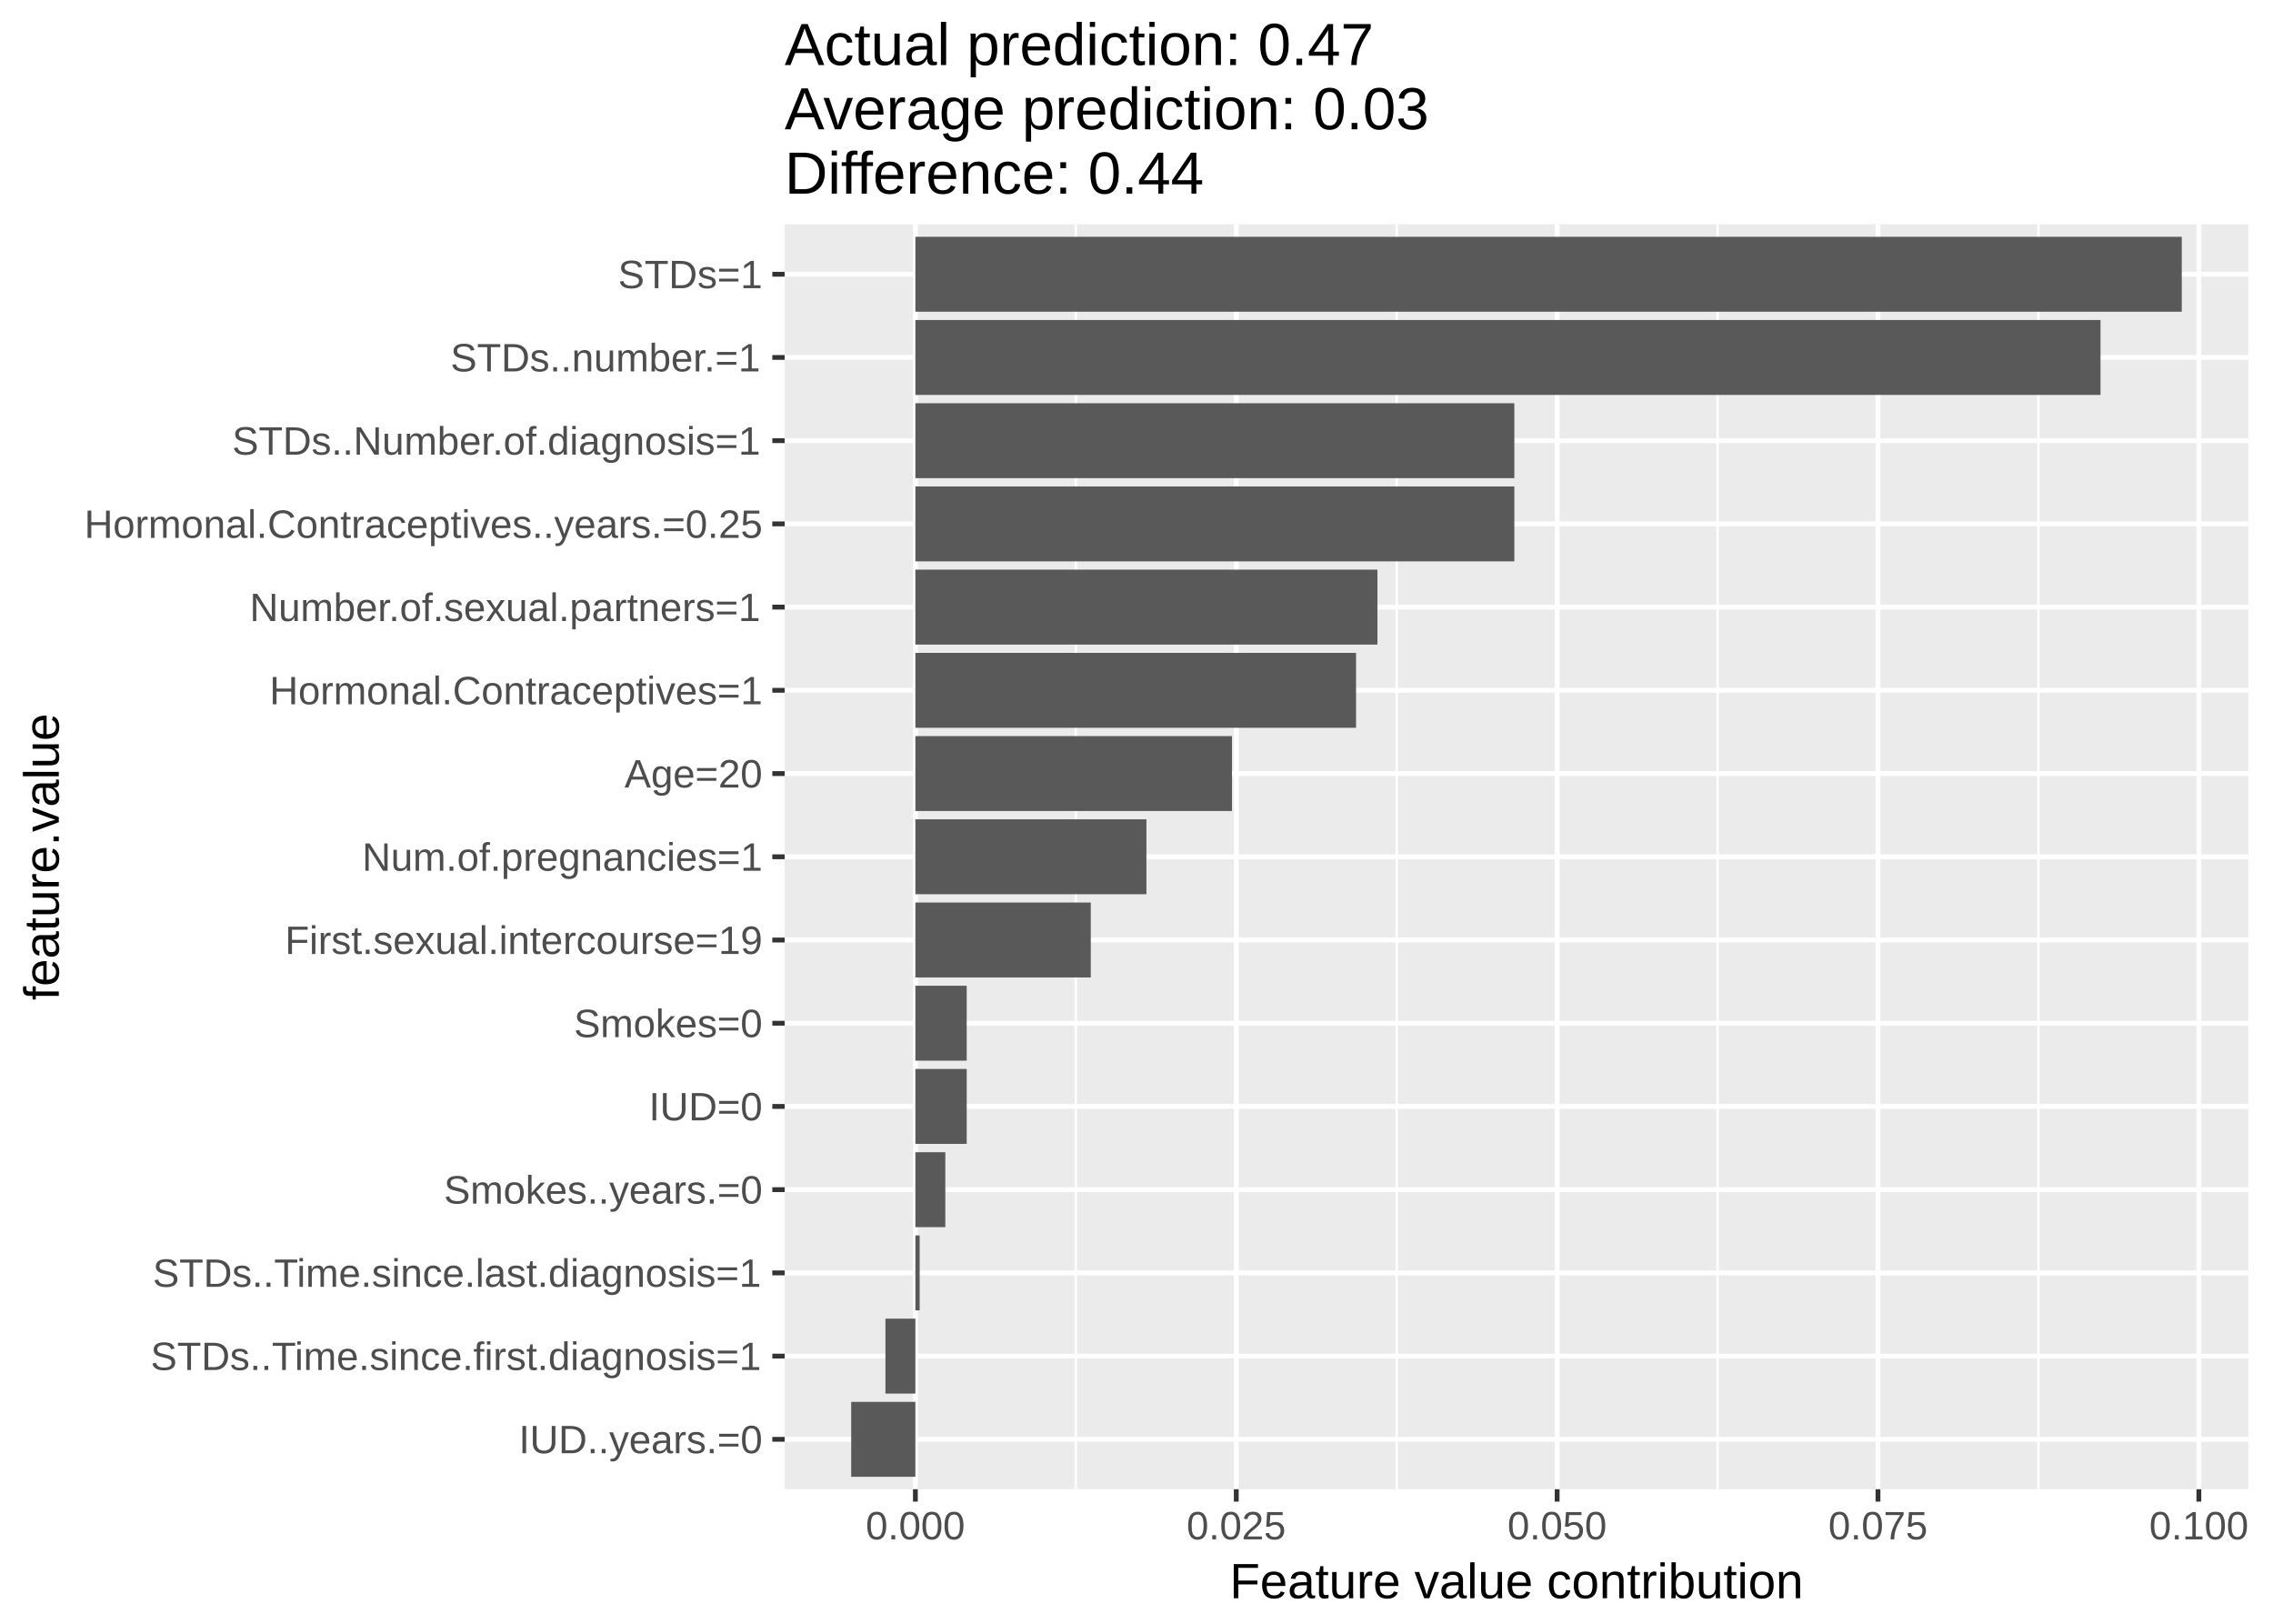
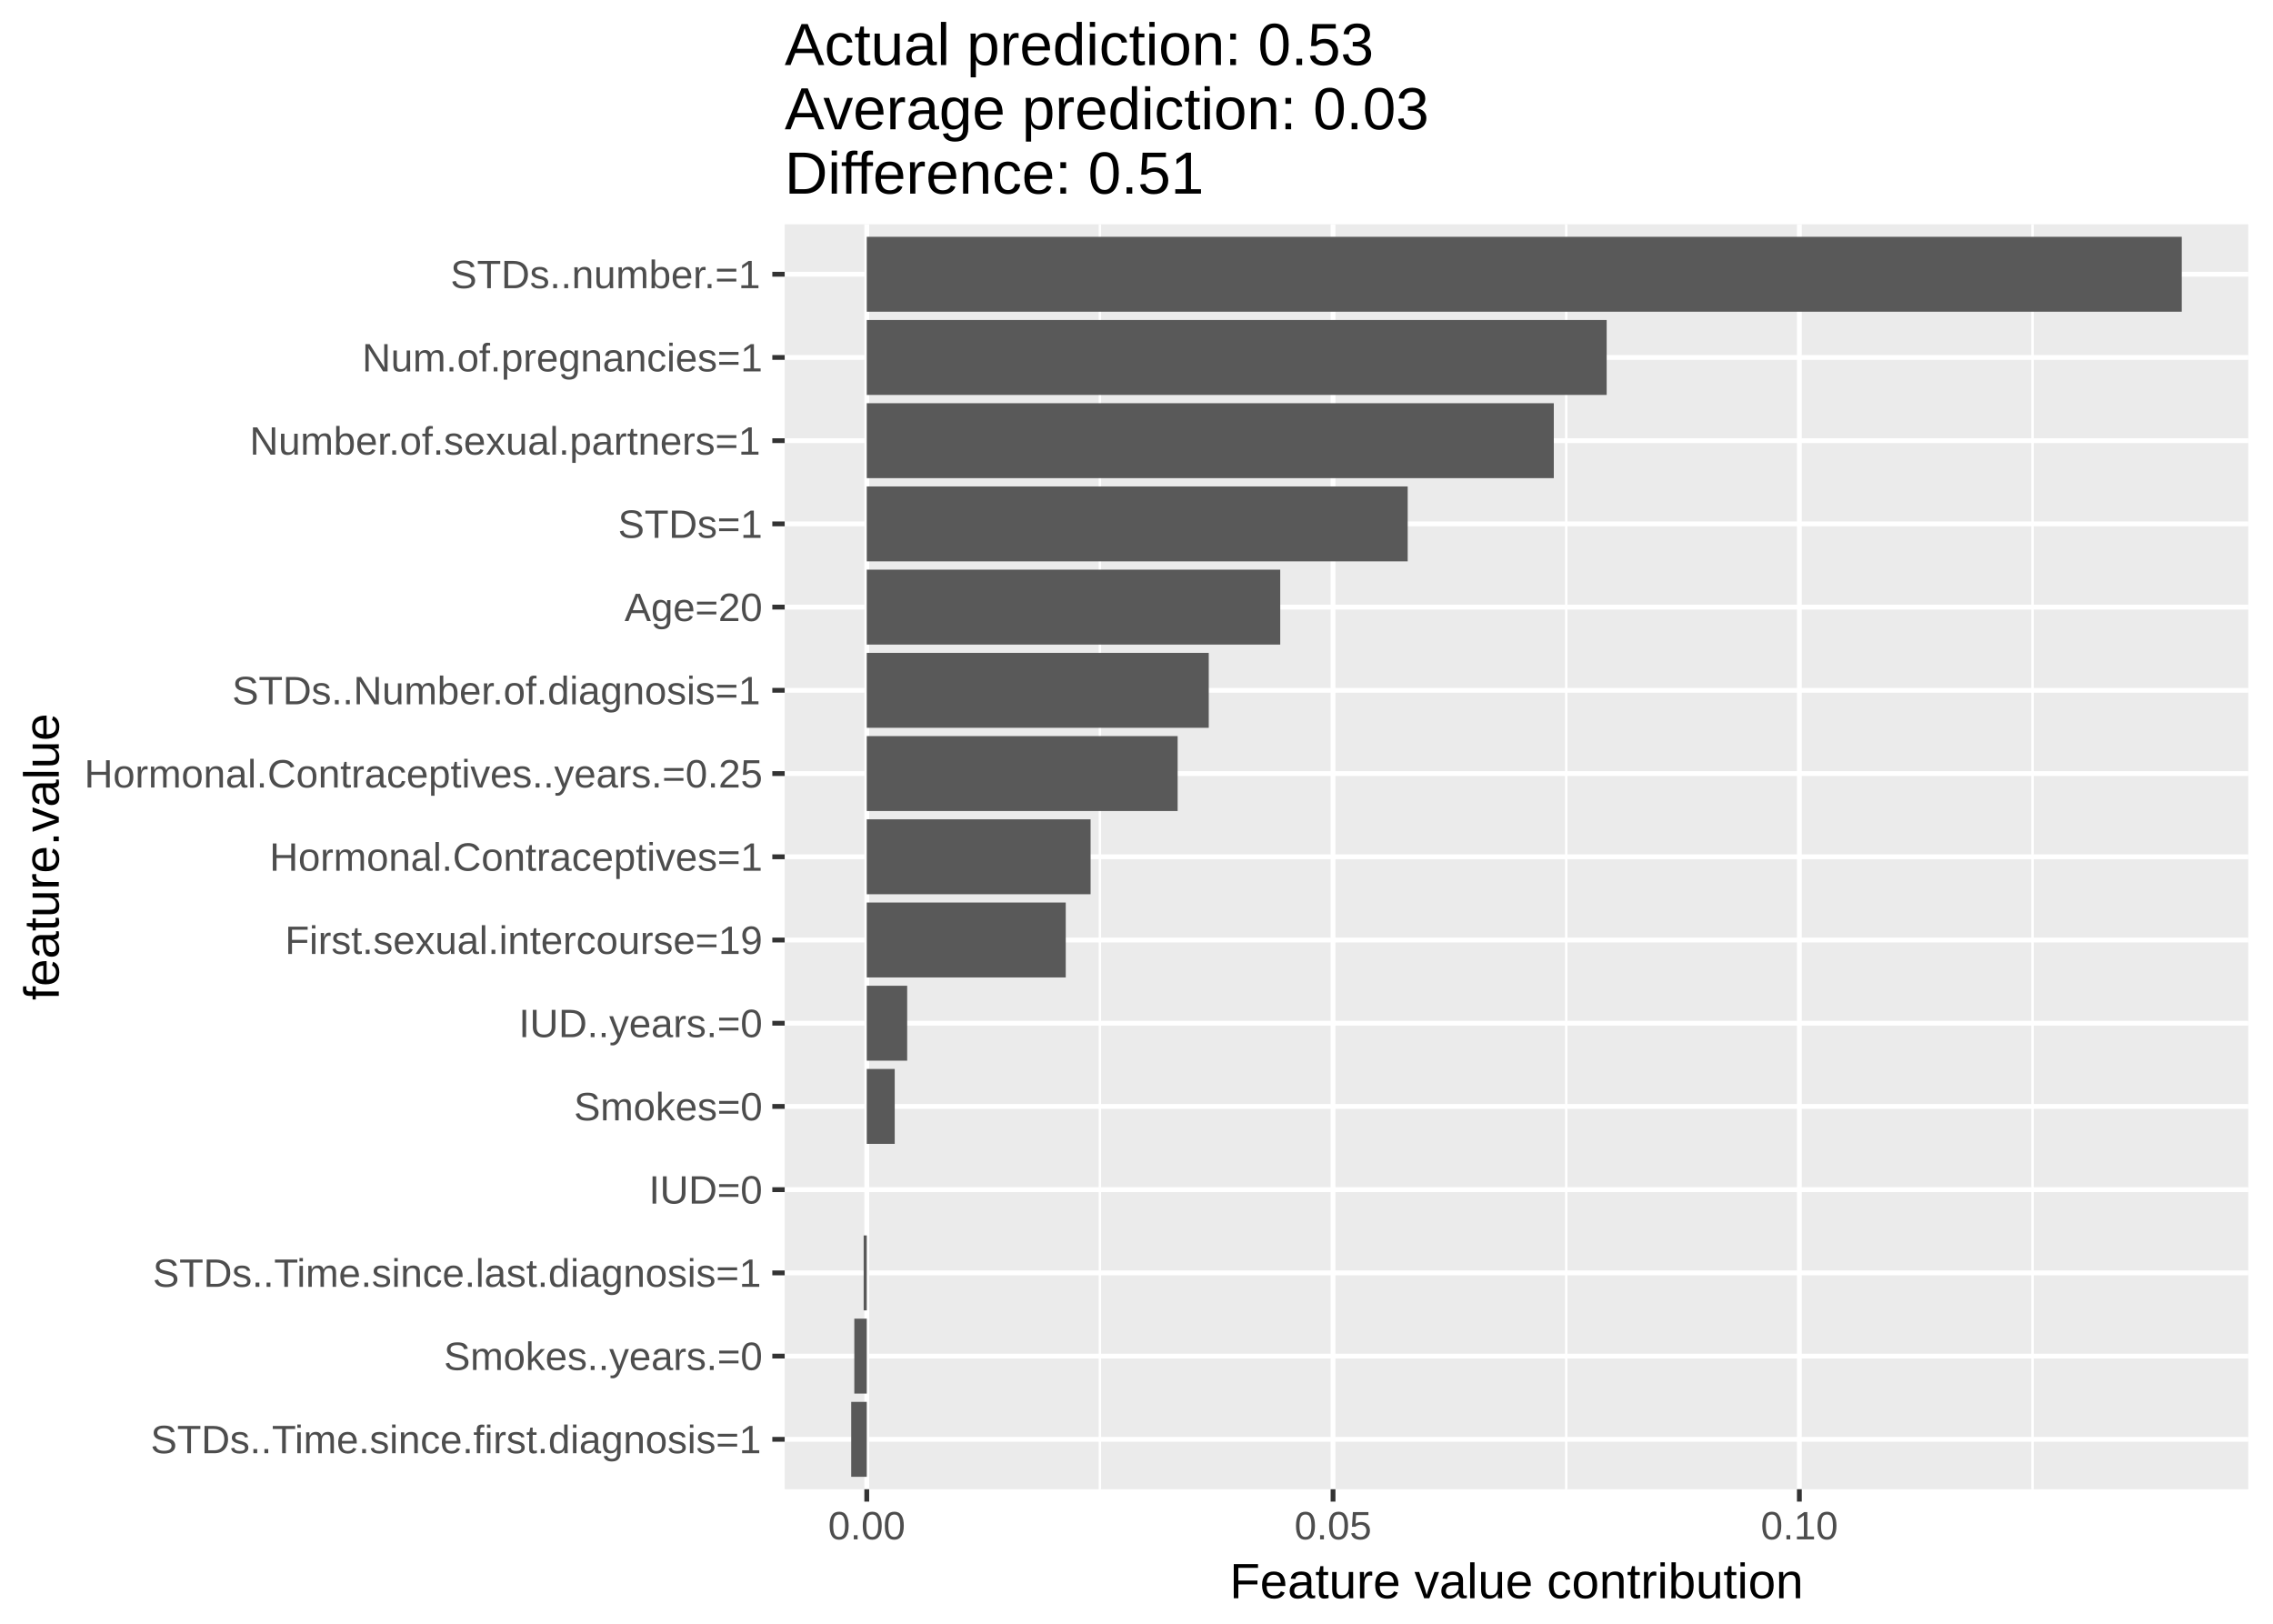
<svg xmlns="http://www.w3.org/2000/svg" viewBox="0 0 504.00 360.00">
  <defs>
    <style type="text/css">
    line, polyline, path, rect, circle {
      fill: none;
      stroke: #000000;
      stroke-linecap: round;
      stroke-linejoin: round;
      stroke-miterlimit: 10.00;
    }
  </style>
  </defs>
  <rect width="100%" height="100%" style="stroke: none; fill: #FFFFFF;" />
  <rect x="0.00" y="0.00" width="504.00" height="360.00" style="stroke-width: 1.07; stroke: #FFFFFF; fill: #FFFFFF;" />
  <defs>
    <clipPath id="cpMTczLjk4OHw0OTguNTIxfDMzMC4xOHw0OS43MzIz">
      <rect x="173.99" y="49.73" width="324.53" height="280.45" />
    </clipPath>
  </defs>
  <rect x="173.99" y="49.73" width="324.53" height="280.45" style="stroke-width: 1.07; stroke: none; fill: #EBEBEB;" clip-path="url(#cpMTczLjk4OHw0OTguNTIxfDMzMC4xOHw0OS43MzIz)" />
-   <polyline points="238.54,330.18 238.54,49.73 " style="stroke-width: 0.53; stroke: #FFFFFF; stroke-linecap: butt;" clip-path="url(#cpMTczLjk4OHw0OTguNTIxfDMzMC4xOHw0OS43MzIz)" />
-   <polyline points="309.69,330.18 309.69,49.73 " style="stroke-width: 0.53; stroke: #FFFFFF; stroke-linecap: butt;" clip-path="url(#cpMTczLjk4OHw0OTguNTIxfDMzMC4xOHw0OS43MzIz)" />
-   <polyline points="380.84,330.18 380.84,49.73 " style="stroke-width: 0.53; stroke: #FFFFFF; stroke-linecap: butt;" clip-path="url(#cpMTczLjk4OHw0OTguNTIxfDMzMC4xOHw0OS43MzIz)" />
-   <polyline points="451.99,330.18 451.99,49.73 " style="stroke-width: 0.53; stroke: #FFFFFF; stroke-linecap: butt;" clip-path="url(#cpMTczLjk4OHw0OTguNTIxfDMzMC4xOHw0OS43MzIz)" />
+   <polyline points="243.88,330.18 243.88,49.73 " style="stroke-width: 0.53; stroke: #FFFFFF; stroke-linecap: butt;" clip-path="url(#cpMTczLjk4OHw0OTguNTIxfDMzMC4xOHw0OS43MzIz)" />
+   <polyline points="347.28,330.18 347.28,49.73 " style="stroke-width: 0.53; stroke: #FFFFFF; stroke-linecap: butt;" clip-path="url(#cpMTczLjk4OHw0OTguNTIxfDMzMC4xOHw0OS43MzIz)" />
+   <polyline points="450.68,330.18 450.68,49.73 " style="stroke-width: 0.53; stroke: #FFFFFF; stroke-linecap: butt;" clip-path="url(#cpMTczLjk4OHw0OTguNTIxfDMzMC4xOHw0OS43MzIz)" />
  <polyline points="173.99,319.11 498.52,319.11 " style="stroke-width: 1.07; stroke: #FFFFFF; stroke-linecap: butt;" clip-path="url(#cpMTczLjk4OHw0OTguNTIxfDMzMC4xOHw0OS43MzIz)" />
  <polyline points="173.99,300.66 498.52,300.66 " style="stroke-width: 1.07; stroke: #FFFFFF; stroke-linecap: butt;" clip-path="url(#cpMTczLjk4OHw0OTguNTIxfDMzMC4xOHw0OS43MzIz)" />
  <polyline points="173.99,282.21 498.52,282.21 " style="stroke-width: 1.07; stroke: #FFFFFF; stroke-linecap: butt;" clip-path="url(#cpMTczLjk4OHw0OTguNTIxfDMzMC4xOHw0OS43MzIz)" />
  <polyline points="173.99,263.76 498.52,263.76 " style="stroke-width: 1.07; stroke: #FFFFFF; stroke-linecap: butt;" clip-path="url(#cpMTczLjk4OHw0OTguNTIxfDMzMC4xOHw0OS43MzIz)" />
  <polyline points="173.99,245.31 498.52,245.31 " style="stroke-width: 1.07; stroke: #FFFFFF; stroke-linecap: butt;" clip-path="url(#cpMTczLjk4OHw0OTguNTIxfDMzMC4xOHw0OS43MzIz)" />
  <polyline points="173.99,226.86 498.52,226.86 " style="stroke-width: 1.07; stroke: #FFFFFF; stroke-linecap: butt;" clip-path="url(#cpMTczLjk4OHw0OTguNTIxfDMzMC4xOHw0OS43MzIz)" />
  <polyline points="173.99,208.41 498.52,208.41 " style="stroke-width: 1.07; stroke: #FFFFFF; stroke-linecap: butt;" clip-path="url(#cpMTczLjk4OHw0OTguNTIxfDMzMC4xOHw0OS43MzIz)" />
  <polyline points="173.99,189.96 498.52,189.96 " style="stroke-width: 1.07; stroke: #FFFFFF; stroke-linecap: butt;" clip-path="url(#cpMTczLjk4OHw0OTguNTIxfDMzMC4xOHw0OS43MzIz)" />
  <polyline points="173.99,171.51 498.52,171.51 " style="stroke-width: 1.07; stroke: #FFFFFF; stroke-linecap: butt;" clip-path="url(#cpMTczLjk4OHw0OTguNTIxfDMzMC4xOHw0OS43MzIz)" />
  <polyline points="173.99,153.05 498.52,153.05 " style="stroke-width: 1.07; stroke: #FFFFFF; stroke-linecap: butt;" clip-path="url(#cpMTczLjk4OHw0OTguNTIxfDMzMC4xOHw0OS43MzIz)" />
  <polyline points="173.99,134.60 498.52,134.60 " style="stroke-width: 1.07; stroke: #FFFFFF; stroke-linecap: butt;" clip-path="url(#cpMTczLjk4OHw0OTguNTIxfDMzMC4xOHw0OS43MzIz)" />
  <polyline points="173.99,116.15 498.52,116.15 " style="stroke-width: 1.07; stroke: #FFFFFF; stroke-linecap: butt;" clip-path="url(#cpMTczLjk4OHw0OTguNTIxfDMzMC4xOHw0OS43MzIz)" />
  <polyline points="173.99,97.70 498.52,97.70 " style="stroke-width: 1.07; stroke: #FFFFFF; stroke-linecap: butt;" clip-path="url(#cpMTczLjk4OHw0OTguNTIxfDMzMC4xOHw0OS43MzIz)" />
  <polyline points="173.99,79.25 498.52,79.25 " style="stroke-width: 1.07; stroke: #FFFFFF; stroke-linecap: butt;" clip-path="url(#cpMTczLjk4OHw0OTguNTIxfDMzMC4xOHw0OS43MzIz)" />
  <polyline points="173.99,60.80 498.52,60.80 " style="stroke-width: 1.07; stroke: #FFFFFF; stroke-linecap: butt;" clip-path="url(#cpMTczLjk4OHw0OTguNTIxfDMzMC4xOHw0OS43MzIz)" />
-   <polyline points="202.97,330.18 202.97,49.73 " style="stroke-width: 1.07; stroke: #FFFFFF; stroke-linecap: butt;" clip-path="url(#cpMTczLjk4OHw0OTguNTIxfDMzMC4xOHw0OS43MzIz)" />
-   <polyline points="274.12,330.18 274.12,49.73 " style="stroke-width: 1.07; stroke: #FFFFFF; stroke-linecap: butt;" clip-path="url(#cpMTczLjk4OHw0OTguNTIxfDMzMC4xOHw0OS43MzIz)" />
-   <polyline points="345.27,330.18 345.27,49.73 " style="stroke-width: 1.07; stroke: #FFFFFF; stroke-linecap: butt;" clip-path="url(#cpMTczLjk4OHw0OTguNTIxfDMzMC4xOHw0OS43MzIz)" />
-   <polyline points="416.41,330.18 416.41,49.73 " style="stroke-width: 1.07; stroke: #FFFFFF; stroke-linecap: butt;" clip-path="url(#cpMTczLjk4OHw0OTguNTIxfDMzMC4xOHw0OS43MzIz)" />
-   <polyline points="487.56,330.18 487.56,49.73 " style="stroke-width: 1.07; stroke: #FFFFFF; stroke-linecap: butt;" clip-path="url(#cpMTczLjk4OHw0OTguNTIxfDMzMC4xOHw0OS43MzIz)" />
-   <rect x="188.74" y="310.81" width="14.23" height="16.61" style="stroke-width: 1.07; stroke: none; stroke-linecap: butt; fill: #595959;" clip-path="url(#cpMTczLjk4OHw0OTguNTIxfDMzMC4xOHw0OS43MzIz)" />
-   <rect x="196.33" y="292.36" width="6.64" height="16.61" style="stroke-width: 1.07; stroke: none; stroke-linecap: butt; fill: #595959;" clip-path="url(#cpMTczLjk4OHw0OTguNTIxfDMzMC4xOHw0OS43MzIz)" />
-   <rect x="202.97" y="273.91" width="0.95" height="16.61" style="stroke-width: 1.07; stroke: none; stroke-linecap: butt; fill: #595959;" clip-path="url(#cpMTczLjk4OHw0OTguNTIxfDMzMC4xOHw0OS43MzIz)" />
-   <rect x="202.97" y="255.46" width="6.64" height="16.61" style="stroke-width: 1.07; stroke: none; stroke-linecap: butt; fill: #595959;" clip-path="url(#cpMTczLjk4OHw0OTguNTIxfDMzMC4xOHw0OS43MzIz)" />
-   <rect x="202.97" y="237.00" width="11.38" height="16.61" style="stroke-width: 1.07; stroke: none; stroke-linecap: butt; fill: #595959;" clip-path="url(#cpMTczLjk4OHw0OTguNTIxfDMzMC4xOHw0OS43MzIz)" />
-   <rect x="202.97" y="218.55" width="11.38" height="16.61" style="stroke-width: 1.07; stroke: none; stroke-linecap: butt; fill: #595959;" clip-path="url(#cpMTczLjk4OHw0OTguNTIxfDMzMC4xOHw0OS43MzIz)" />
-   <rect x="202.97" y="200.10" width="38.89" height="16.61" style="stroke-width: 1.07; stroke: none; stroke-linecap: butt; fill: #595959;" clip-path="url(#cpMTczLjk4OHw0OTguNTIxfDMzMC4xOHw0OS43MzIz)" />
-   <rect x="202.97" y="181.65" width="51.23" height="16.61" style="stroke-width: 1.07; stroke: none; stroke-linecap: butt; fill: #595959;" clip-path="url(#cpMTczLjk4OHw0OTguNTIxfDMzMC4xOHw0OS43MzIz)" />
-   <rect x="202.97" y="163.20" width="70.20" height="16.61" style="stroke-width: 1.07; stroke: none; stroke-linecap: butt; fill: #595959;" clip-path="url(#cpMTczLjk4OHw0OTguNTIxfDMzMC4xOHw0OS43MzIz)" />
-   <rect x="202.97" y="144.75" width="97.71" height="16.61" style="stroke-width: 1.07; stroke: none; stroke-linecap: butt; fill: #595959;" clip-path="url(#cpMTczLjk4OHw0OTguNTIxfDMzMC4xOHw0OS43MzIz)" />
-   <rect x="202.97" y="126.30" width="102.45" height="16.61" style="stroke-width: 1.07; stroke: none; stroke-linecap: butt; fill: #595959;" clip-path="url(#cpMTczLjk4OHw0OTguNTIxfDMzMC4xOHw0OS43MzIz)" />
-   <rect x="202.97" y="107.85" width="132.81" height="16.61" style="stroke-width: 1.07; stroke: none; stroke-linecap: butt; fill: #595959;" clip-path="url(#cpMTczLjk4OHw0OTguNTIxfDMzMC4xOHw0OS43MzIz)" />
-   <rect x="202.97" y="89.40" width="132.81" height="16.61" style="stroke-width: 1.07; stroke: none; stroke-linecap: butt; fill: #595959;" clip-path="url(#cpMTczLjk4OHw0OTguNTIxfDMzMC4xOHw0OS43MzIz)" />
-   <rect x="202.97" y="70.95" width="262.78" height="16.61" style="stroke-width: 1.07; stroke: none; stroke-linecap: butt; fill: #595959;" clip-path="url(#cpMTczLjk4OHw0OTguNTIxfDMzMC4xOHw0OS43MzIz)" />
-   <rect x="202.97" y="52.50" width="280.80" height="16.61" style="stroke-width: 1.07; stroke: none; stroke-linecap: butt; fill: #595959;" clip-path="url(#cpMTczLjk4OHw0OTguNTIxfDMzMC4xOHw0OS43MzIz)" />
+   <polyline points="192.19,330.18 192.19,49.73 " style="stroke-width: 1.07; stroke: #FFFFFF; stroke-linecap: butt;" clip-path="url(#cpMTczLjk4OHw0OTguNTIxfDMzMC4xOHw0OS43MzIz)" />
+   <polyline points="295.58,330.18 295.58,49.73 " style="stroke-width: 1.07; stroke: #FFFFFF; stroke-linecap: butt;" clip-path="url(#cpMTczLjk4OHw0OTguNTIxfDMzMC4xOHw0OS43MzIz)" />
+   <polyline points="398.98,330.18 398.98,49.73 " style="stroke-width: 1.07; stroke: #FFFFFF; stroke-linecap: butt;" clip-path="url(#cpMTczLjk4OHw0OTguNTIxfDMzMC4xOHw0OS43MzIz)" />
+   <rect x="188.74" y="310.81" width="3.45" height="16.61" style="stroke-width: 1.07; stroke: none; stroke-linecap: butt; fill: #595959;" clip-path="url(#cpMTczLjk4OHw0OTguNTIxfDMzMC4xOHw0OS43MzIz)" />
+   <rect x="189.43" y="292.36" width="2.76" height="16.61" style="stroke-width: 1.07; stroke: none; stroke-linecap: butt; fill: #595959;" clip-path="url(#cpMTczLjk4OHw0OTguNTIxfDMzMC4xOHw0OS43MzIz)" />
+   <rect x="191.50" y="273.91" width="0.69" height="16.61" style="stroke-width: 1.07; stroke: none; stroke-linecap: butt; fill: #595959;" clip-path="url(#cpMTczLjk4OHw0OTguNTIxfDMzMC4xOHw0OS43MzIz)" />
+   <rect x="192.19" y="255.46" width="0.00" height="16.61" style="stroke-width: 1.07; stroke: none; stroke-linecap: butt; fill: #595959;" clip-path="url(#cpMTczLjk4OHw0OTguNTIxfDMzMC4xOHw0OS43MzIz)" />
+   <rect x="192.19" y="237.00" width="6.20" height="16.61" style="stroke-width: 1.07; stroke: none; stroke-linecap: butt; fill: #595959;" clip-path="url(#cpMTczLjk4OHw0OTguNTIxfDMzMC4xOHw0OS43MzIz)" />
+   <rect x="192.19" y="218.55" width="8.96" height="16.61" style="stroke-width: 1.07; stroke: none; stroke-linecap: butt; fill: #595959;" clip-path="url(#cpMTczLjk4OHw0OTguNTIxfDMzMC4xOHw0OS43MzIz)" />
+   <rect x="192.19" y="200.10" width="44.12" height="16.61" style="stroke-width: 1.07; stroke: none; stroke-linecap: butt; fill: #595959;" clip-path="url(#cpMTczLjk4OHw0OTguNTIxfDMzMC4xOHw0OS43MzIz)" />
+   <rect x="192.19" y="181.65" width="49.63" height="16.61" style="stroke-width: 1.07; stroke: none; stroke-linecap: butt; fill: #595959;" clip-path="url(#cpMTczLjk4OHw0OTguNTIxfDMzMC4xOHw0OS43MzIz)" />
+   <rect x="192.19" y="163.20" width="68.93" height="16.61" style="stroke-width: 1.07; stroke: none; stroke-linecap: butt; fill: #595959;" clip-path="url(#cpMTczLjk4OHw0OTguNTIxfDMzMC4xOHw0OS43MzIz)" />
+   <rect x="192.19" y="144.75" width="75.83" height="16.61" style="stroke-width: 1.07; stroke: none; stroke-linecap: butt; fill: #595959;" clip-path="url(#cpMTczLjk4OHw0OTguNTIxfDMzMC4xOHw0OS43MzIz)" />
+   <rect x="192.19" y="126.30" width="91.68" height="16.61" style="stroke-width: 1.07; stroke: none; stroke-linecap: butt; fill: #595959;" clip-path="url(#cpMTczLjk4OHw0OTguNTIxfDMzMC4xOHw0OS43MzIz)" />
+   <rect x="192.19" y="107.85" width="119.94" height="16.61" style="stroke-width: 1.07; stroke: none; stroke-linecap: butt; fill: #595959;" clip-path="url(#cpMTczLjk4OHw0OTguNTIxfDMzMC4xOHw0OS43MzIz)" />
+   <rect x="192.19" y="89.40" width="152.34" height="16.61" style="stroke-width: 1.07; stroke: none; stroke-linecap: butt; fill: #595959;" clip-path="url(#cpMTczLjk4OHw0OTguNTIxfDMzMC4xOHw0OS43MzIz)" />
+   <rect x="192.19" y="70.95" width="164.06" height="16.61" style="stroke-width: 1.07; stroke: none; stroke-linecap: butt; fill: #595959;" clip-path="url(#cpMTczLjk4OHw0OTguNTIxfDMzMC4xOHw0OS43MzIz)" />
+   <rect x="192.19" y="52.50" width="291.58" height="16.61" style="stroke-width: 1.07; stroke: none; stroke-linecap: butt; fill: #595959;" clip-path="url(#cpMTczLjk4OHw0OTguNTIxfDMzMC4xOHw0OS43MzIz)" />
  <defs>
    <clipPath id="cpMHw1MDR8MzYwfDA=">
      <rect x="0.00" y="0.00" width="504.00" height="360.00" />
    </clipPath>
  </defs>
  <g clip-path="url(#cpMHw1MDR8MzYwfDA=)">
-     <text x="115.03" y="322.20" style="font-size: 8.80px; fill: #4D4D4D; font-family: Liberation Sans;" textLength="54.02px" lengthAdjust="spacingAndGlyphs">IUD..years.=0</text>
+     <text x="33.39" y="322.20" style="font-size: 8.80px; fill: #4D4D4D; font-family: Liberation Sans;" textLength="135.66px" lengthAdjust="spacingAndGlyphs">STDs..Time.since.first.diagnosis=1</text>
  </g>
  <g clip-path="url(#cpMHw1MDR8MzYwfDA=)">
-     <text x="33.39" y="303.75" style="font-size: 8.80px; fill: #4D4D4D; font-family: Liberation Sans;" textLength="135.66px" lengthAdjust="spacingAndGlyphs">STDs..Time.since.first.diagnosis=1</text>
+     <text x="98.41" y="303.75" style="font-size: 8.80px; fill: #4D4D4D; font-family: Liberation Sans;" textLength="70.65px" lengthAdjust="spacingAndGlyphs">Smokes..years.=0</text>
  </g>
  <g clip-path="url(#cpMHw1MDR8MzYwfDA=)">
    <text x="33.87" y="285.30" style="font-size: 8.80px; fill: #4D4D4D; font-family: Liberation Sans;" textLength="135.18px" lengthAdjust="spacingAndGlyphs">STDs..Time.since.last.diagnosis=1</text>
  </g>
  <g clip-path="url(#cpMHw1MDR8MzYwfDA=)">
-     <text x="98.41" y="266.85" style="font-size: 8.80px; fill: #4D4D4D; font-family: Liberation Sans;" textLength="70.65px" lengthAdjust="spacingAndGlyphs">Smokes..years.=0</text>
+     <text x="143.88" y="266.85" style="font-size: 8.80px; fill: #4D4D4D; font-family: Liberation Sans;" textLength="25.18px" lengthAdjust="spacingAndGlyphs">IUD=0</text>
  </g>
  <g clip-path="url(#cpMHw1MDR8MzYwfDA=)">
-     <text x="143.88" y="248.40" style="font-size: 8.80px; fill: #4D4D4D; font-family: Liberation Sans;" textLength="25.18px" lengthAdjust="spacingAndGlyphs">IUD=0</text>
+     <text x="127.25" y="248.40" style="font-size: 8.80px; fill: #4D4D4D; font-family: Liberation Sans;" textLength="41.81px" lengthAdjust="spacingAndGlyphs">Smokes=0</text>
  </g>
  <g clip-path="url(#cpMHw1MDR8MzYwfDA=)">
-     <text x="127.25" y="229.95" style="font-size: 8.80px; fill: #4D4D4D; font-family: Liberation Sans;" textLength="41.81px" lengthAdjust="spacingAndGlyphs">Smokes=0</text>
+     <text x="115.03" y="229.95" style="font-size: 8.80px; fill: #4D4D4D; font-family: Liberation Sans;" textLength="54.02px" lengthAdjust="spacingAndGlyphs">IUD..years.=0</text>
  </g>
  <g clip-path="url(#cpMHw1MDR8MzYwfDA=)">
    <text x="63.20" y="211.50" style="font-size: 8.80px; fill: #4D4D4D; font-family: Liberation Sans;" textLength="105.85px" lengthAdjust="spacingAndGlyphs">First.sexual.intercourse=19</text>
  </g>
  <g clip-path="url(#cpMHw1MDR8MzYwfDA=)">
-     <text x="80.30" y="193.05" style="font-size: 8.80px; fill: #4D4D4D; font-family: Liberation Sans;" textLength="88.75px" lengthAdjust="spacingAndGlyphs">Num.of.pregnancies=1</text>
+     <text x="59.77" y="193.05" style="font-size: 8.80px; fill: #4D4D4D; font-family: Liberation Sans;" textLength="109.28px" lengthAdjust="spacingAndGlyphs">Hormonal.Contraceptives=1</text>
  </g>
  <g clip-path="url(#cpMHw1MDR8MzYwfDA=)">
-     <text x="138.48" y="174.60" style="font-size: 8.80px; fill: #4D4D4D; font-family: Liberation Sans;" textLength="30.57px" lengthAdjust="spacingAndGlyphs">Age=20</text>
+     <text x="18.70" y="174.60" style="font-size: 8.80px; fill: #4D4D4D; font-family: Liberation Sans;" textLength="150.35px" lengthAdjust="spacingAndGlyphs">Hormonal.Contraceptives..years.=0.25</text>
  </g>
  <g clip-path="url(#cpMHw1MDR8MzYwfDA=)">
-     <text x="59.77" y="156.15" style="font-size: 8.80px; fill: #4D4D4D; font-family: Liberation Sans;" textLength="109.28px" lengthAdjust="spacingAndGlyphs">Hormonal.Contraceptives=1</text>
+     <text x="51.47" y="156.15" style="font-size: 8.80px; fill: #4D4D4D; font-family: Liberation Sans;" textLength="117.59px" lengthAdjust="spacingAndGlyphs">STDs..Number.of.diagnosis=1</text>
  </g>
  <g clip-path="url(#cpMHw1MDR8MzYwfDA=)">
-     <text x="55.37" y="137.70" style="font-size: 8.80px; fill: #4D4D4D; font-family: Liberation Sans;" textLength="113.69px" lengthAdjust="spacingAndGlyphs">Number.of.sexual.partners=1</text>
+     <text x="138.48" y="137.70" style="font-size: 8.80px; fill: #4D4D4D; font-family: Liberation Sans;" textLength="30.57px" lengthAdjust="spacingAndGlyphs">Age=20</text>
  </g>
  <g clip-path="url(#cpMHw1MDR8MzYwfDA=)">
-     <text x="18.70" y="119.25" style="font-size: 8.80px; fill: #4D4D4D; font-family: Liberation Sans;" textLength="150.35px" lengthAdjust="spacingAndGlyphs">Hormonal.Contraceptives..years.=0.25</text>
+     <text x="137.03" y="119.25" style="font-size: 8.80px; fill: #4D4D4D; font-family: Liberation Sans;" textLength="32.02px" lengthAdjust="spacingAndGlyphs">STDs=1</text>
  </g>
  <g clip-path="url(#cpMHw1MDR8MzYwfDA=)">
-     <text x="51.47" y="100.80" style="font-size: 8.80px; fill: #4D4D4D; font-family: Liberation Sans;" textLength="117.59px" lengthAdjust="spacingAndGlyphs">STDs..Number.of.diagnosis=1</text>
+     <text x="55.37" y="100.80" style="font-size: 8.80px; fill: #4D4D4D; font-family: Liberation Sans;" textLength="113.69px" lengthAdjust="spacingAndGlyphs">Number.of.sexual.partners=1</text>
  </g>
  <g clip-path="url(#cpMHw1MDR8MzYwfDA=)">
-     <text x="99.88" y="82.35" style="font-size: 8.80px; fill: #4D4D4D; font-family: Liberation Sans;" textLength="69.18px" lengthAdjust="spacingAndGlyphs">STDs..number.=1</text>
+     <text x="80.30" y="82.35" style="font-size: 8.80px; fill: #4D4D4D; font-family: Liberation Sans;" textLength="88.75px" lengthAdjust="spacingAndGlyphs">Num.of.pregnancies=1</text>
  </g>
  <g clip-path="url(#cpMHw1MDR8MzYwfDA=)">
-     <text x="137.03" y="63.90" style="font-size: 8.80px; fill: #4D4D4D; font-family: Liberation Sans;" textLength="32.02px" lengthAdjust="spacingAndGlyphs">STDs=1</text>
+     <text x="99.88" y="63.90" style="font-size: 8.80px; fill: #4D4D4D; font-family: Liberation Sans;" textLength="69.18px" lengthAdjust="spacingAndGlyphs">STDs..number.=1</text>
  </g>
  <polyline points="171.25,319.11 173.99,319.11 " style="stroke-width: 1.07; stroke: #333333; stroke-linecap: butt;" clip-path="url(#cpMHw1MDR8MzYwfDA=)" />
  <polyline points="171.25,300.66 173.99,300.66 " style="stroke-width: 1.07; stroke: #333333; stroke-linecap: butt;" clip-path="url(#cpMHw1MDR8MzYwfDA=)" />
  <polyline points="171.25,282.21 173.99,282.21 " style="stroke-width: 1.07; stroke: #333333; stroke-linecap: butt;" clip-path="url(#cpMHw1MDR8MzYwfDA=)" />
  <polyline points="171.25,263.76 173.99,263.76 " style="stroke-width: 1.07; stroke: #333333; stroke-linecap: butt;" clip-path="url(#cpMHw1MDR8MzYwfDA=)" />
  <polyline points="171.25,245.31 173.99,245.31 " style="stroke-width: 1.07; stroke: #333333; stroke-linecap: butt;" clip-path="url(#cpMHw1MDR8MzYwfDA=)" />
  <polyline points="171.25,226.86 173.99,226.86 " style="stroke-width: 1.07; stroke: #333333; stroke-linecap: butt;" clip-path="url(#cpMHw1MDR8MzYwfDA=)" />
  <polyline points="171.25,208.41 173.99,208.41 " style="stroke-width: 1.07; stroke: #333333; stroke-linecap: butt;" clip-path="url(#cpMHw1MDR8MzYwfDA=)" />
  <polyline points="171.25,189.96 173.99,189.96 " style="stroke-width: 1.07; stroke: #333333; stroke-linecap: butt;" clip-path="url(#cpMHw1MDR8MzYwfDA=)" />
  <polyline points="171.25,171.51 173.99,171.51 " style="stroke-width: 1.07; stroke: #333333; stroke-linecap: butt;" clip-path="url(#cpMHw1MDR8MzYwfDA=)" />
  <polyline points="171.25,153.05 173.99,153.05 " style="stroke-width: 1.07; stroke: #333333; stroke-linecap: butt;" clip-path="url(#cpMHw1MDR8MzYwfDA=)" />
  <polyline points="171.25,134.60 173.99,134.60 " style="stroke-width: 1.07; stroke: #333333; stroke-linecap: butt;" clip-path="url(#cpMHw1MDR8MzYwfDA=)" />
  <polyline points="171.25,116.15 173.99,116.15 " style="stroke-width: 1.07; stroke: #333333; stroke-linecap: butt;" clip-path="url(#cpMHw1MDR8MzYwfDA=)" />
  <polyline points="171.25,97.70 173.99,97.70 " style="stroke-width: 1.07; stroke: #333333; stroke-linecap: butt;" clip-path="url(#cpMHw1MDR8MzYwfDA=)" />
  <polyline points="171.25,79.25 173.99,79.25 " style="stroke-width: 1.07; stroke: #333333; stroke-linecap: butt;" clip-path="url(#cpMHw1MDR8MzYwfDA=)" />
  <polyline points="171.25,60.80 173.99,60.80 " style="stroke-width: 1.07; stroke: #333333; stroke-linecap: butt;" clip-path="url(#cpMHw1MDR8MzYwfDA=)" />
-   <polyline points="202.97,332.92 202.97,330.18 " style="stroke-width: 1.07; stroke: #333333; stroke-linecap: butt;" clip-path="url(#cpMHw1MDR8MzYwfDA=)" />
-   <polyline points="274.12,332.92 274.12,330.18 " style="stroke-width: 1.07; stroke: #333333; stroke-linecap: butt;" clip-path="url(#cpMHw1MDR8MzYwfDA=)" />
-   <polyline points="345.27,332.92 345.27,330.18 " style="stroke-width: 1.07; stroke: #333333; stroke-linecap: butt;" clip-path="url(#cpMHw1MDR8MzYwfDA=)" />
-   <polyline points="416.41,332.92 416.41,330.18 " style="stroke-width: 1.07; stroke: #333333; stroke-linecap: butt;" clip-path="url(#cpMHw1MDR8MzYwfDA=)" />
-   <polyline points="487.56,332.92 487.56,330.18 " style="stroke-width: 1.07; stroke: #333333; stroke-linecap: butt;" clip-path="url(#cpMHw1MDR8MzYwfDA=)" />
+   <polyline points="192.19,332.92 192.19,330.18 " style="stroke-width: 1.07; stroke: #333333; stroke-linecap: butt;" clip-path="url(#cpMHw1MDR8MzYwfDA=)" />
+   <polyline points="295.58,332.92 295.58,330.18 " style="stroke-width: 1.07; stroke: #333333; stroke-linecap: butt;" clip-path="url(#cpMHw1MDR8MzYwfDA=)" />
+   <polyline points="398.98,332.92 398.98,330.18 " style="stroke-width: 1.07; stroke: #333333; stroke-linecap: butt;" clip-path="url(#cpMHw1MDR8MzYwfDA=)" />
  <g clip-path="url(#cpMHw1MDR8MzYwfDA=)">
-     <text x="191.96" y="341.30" style="font-size: 8.80px; fill: #4D4D4D; font-family: Liberation Sans;" textLength="22.01px" lengthAdjust="spacingAndGlyphs">0.000</text>
+     <text x="183.62" y="341.30" style="font-size: 8.80px; fill: #4D4D4D; font-family: Liberation Sans;" textLength="17.12px" lengthAdjust="spacingAndGlyphs">0.00</text>
  </g>
  <g clip-path="url(#cpMHw1MDR8MzYwfDA=)">
-     <text x="263.11" y="341.30" style="font-size: 8.80px; fill: #4D4D4D; font-family: Liberation Sans;" textLength="22.01px" lengthAdjust="spacingAndGlyphs">0.025</text>
+     <text x="287.02" y="341.30" style="font-size: 8.80px; fill: #4D4D4D; font-family: Liberation Sans;" textLength="17.12px" lengthAdjust="spacingAndGlyphs">0.05</text>
  </g>
  <g clip-path="url(#cpMHw1MDR8MzYwfDA=)">
-     <text x="334.26" y="341.30" style="font-size: 8.80px; fill: #4D4D4D; font-family: Liberation Sans;" textLength="22.01px" lengthAdjust="spacingAndGlyphs">0.050</text>
-   </g>
-   <g clip-path="url(#cpMHw1MDR8MzYwfDA=)">
-     <text x="405.41" y="341.30" style="font-size: 8.80px; fill: #4D4D4D; font-family: Liberation Sans;" textLength="22.01px" lengthAdjust="spacingAndGlyphs">0.075</text>
-   </g>
-   <g clip-path="url(#cpMHw1MDR8MzYwfDA=)">
-     <text x="476.56" y="341.30" style="font-size: 8.80px; fill: #4D4D4D; font-family: Liberation Sans;" textLength="22.01px" lengthAdjust="spacingAndGlyphs">0.100</text>
+     <text x="390.42" y="341.30" style="font-size: 8.80px; fill: #4D4D4D; font-family: Liberation Sans;" textLength="17.12px" lengthAdjust="spacingAndGlyphs">0.10</text>
  </g>
  <g clip-path="url(#cpMHw1MDR8MzYwfDA=)">
    <text x="272.66" y="354.34" style="font-size: 11.00px; font-family: Liberation Sans;" textLength="127.19px" lengthAdjust="spacingAndGlyphs">Feature value contribution</text>
  </g>
  <g clip-path="url(#cpMHw1MDR8MzYwfDA=)">
    <text transform="translate(13.04,221.76) rotate(-90)" style="font-size: 11.00px; font-family: Liberation Sans;" textLength="63.60px" lengthAdjust="spacingAndGlyphs">feature.value</text>
  </g>
  <g clip-path="url(#cpMHw1MDR8MzYwfDA=)">
-     <text x="173.99" y="14.42" style="font-size: 13.20px; font-family: Liberation Sans;" textLength="130.65px" lengthAdjust="spacingAndGlyphs">Actual prediction: 0.47</text>
+     <text x="173.99" y="14.42" style="font-size: 13.20px; font-family: Liberation Sans;" textLength="130.65px" lengthAdjust="spacingAndGlyphs">Actual prediction: 0.53</text>
  </g>
  <g clip-path="url(#cpMHw1MDR8MzYwfDA=)">
    <text x="173.99" y="28.67" style="font-size: 13.20px; font-family: Liberation Sans;" textLength="143.13px" lengthAdjust="spacingAndGlyphs">Average prediction: 0.03</text>
  </g>
  <g clip-path="url(#cpMHw1MDR8MzYwfDA=)">
-     <text x="173.99" y="42.93" style="font-size: 13.20px; font-family: Liberation Sans;" textLength="93.21px" lengthAdjust="spacingAndGlyphs">Difference: 0.44</text>
+     <text x="173.99" y="42.93" style="font-size: 13.20px; font-family: Liberation Sans;" textLength="93.21px" lengthAdjust="spacingAndGlyphs">Difference: 0.51</text>
  </g>
</svg>
